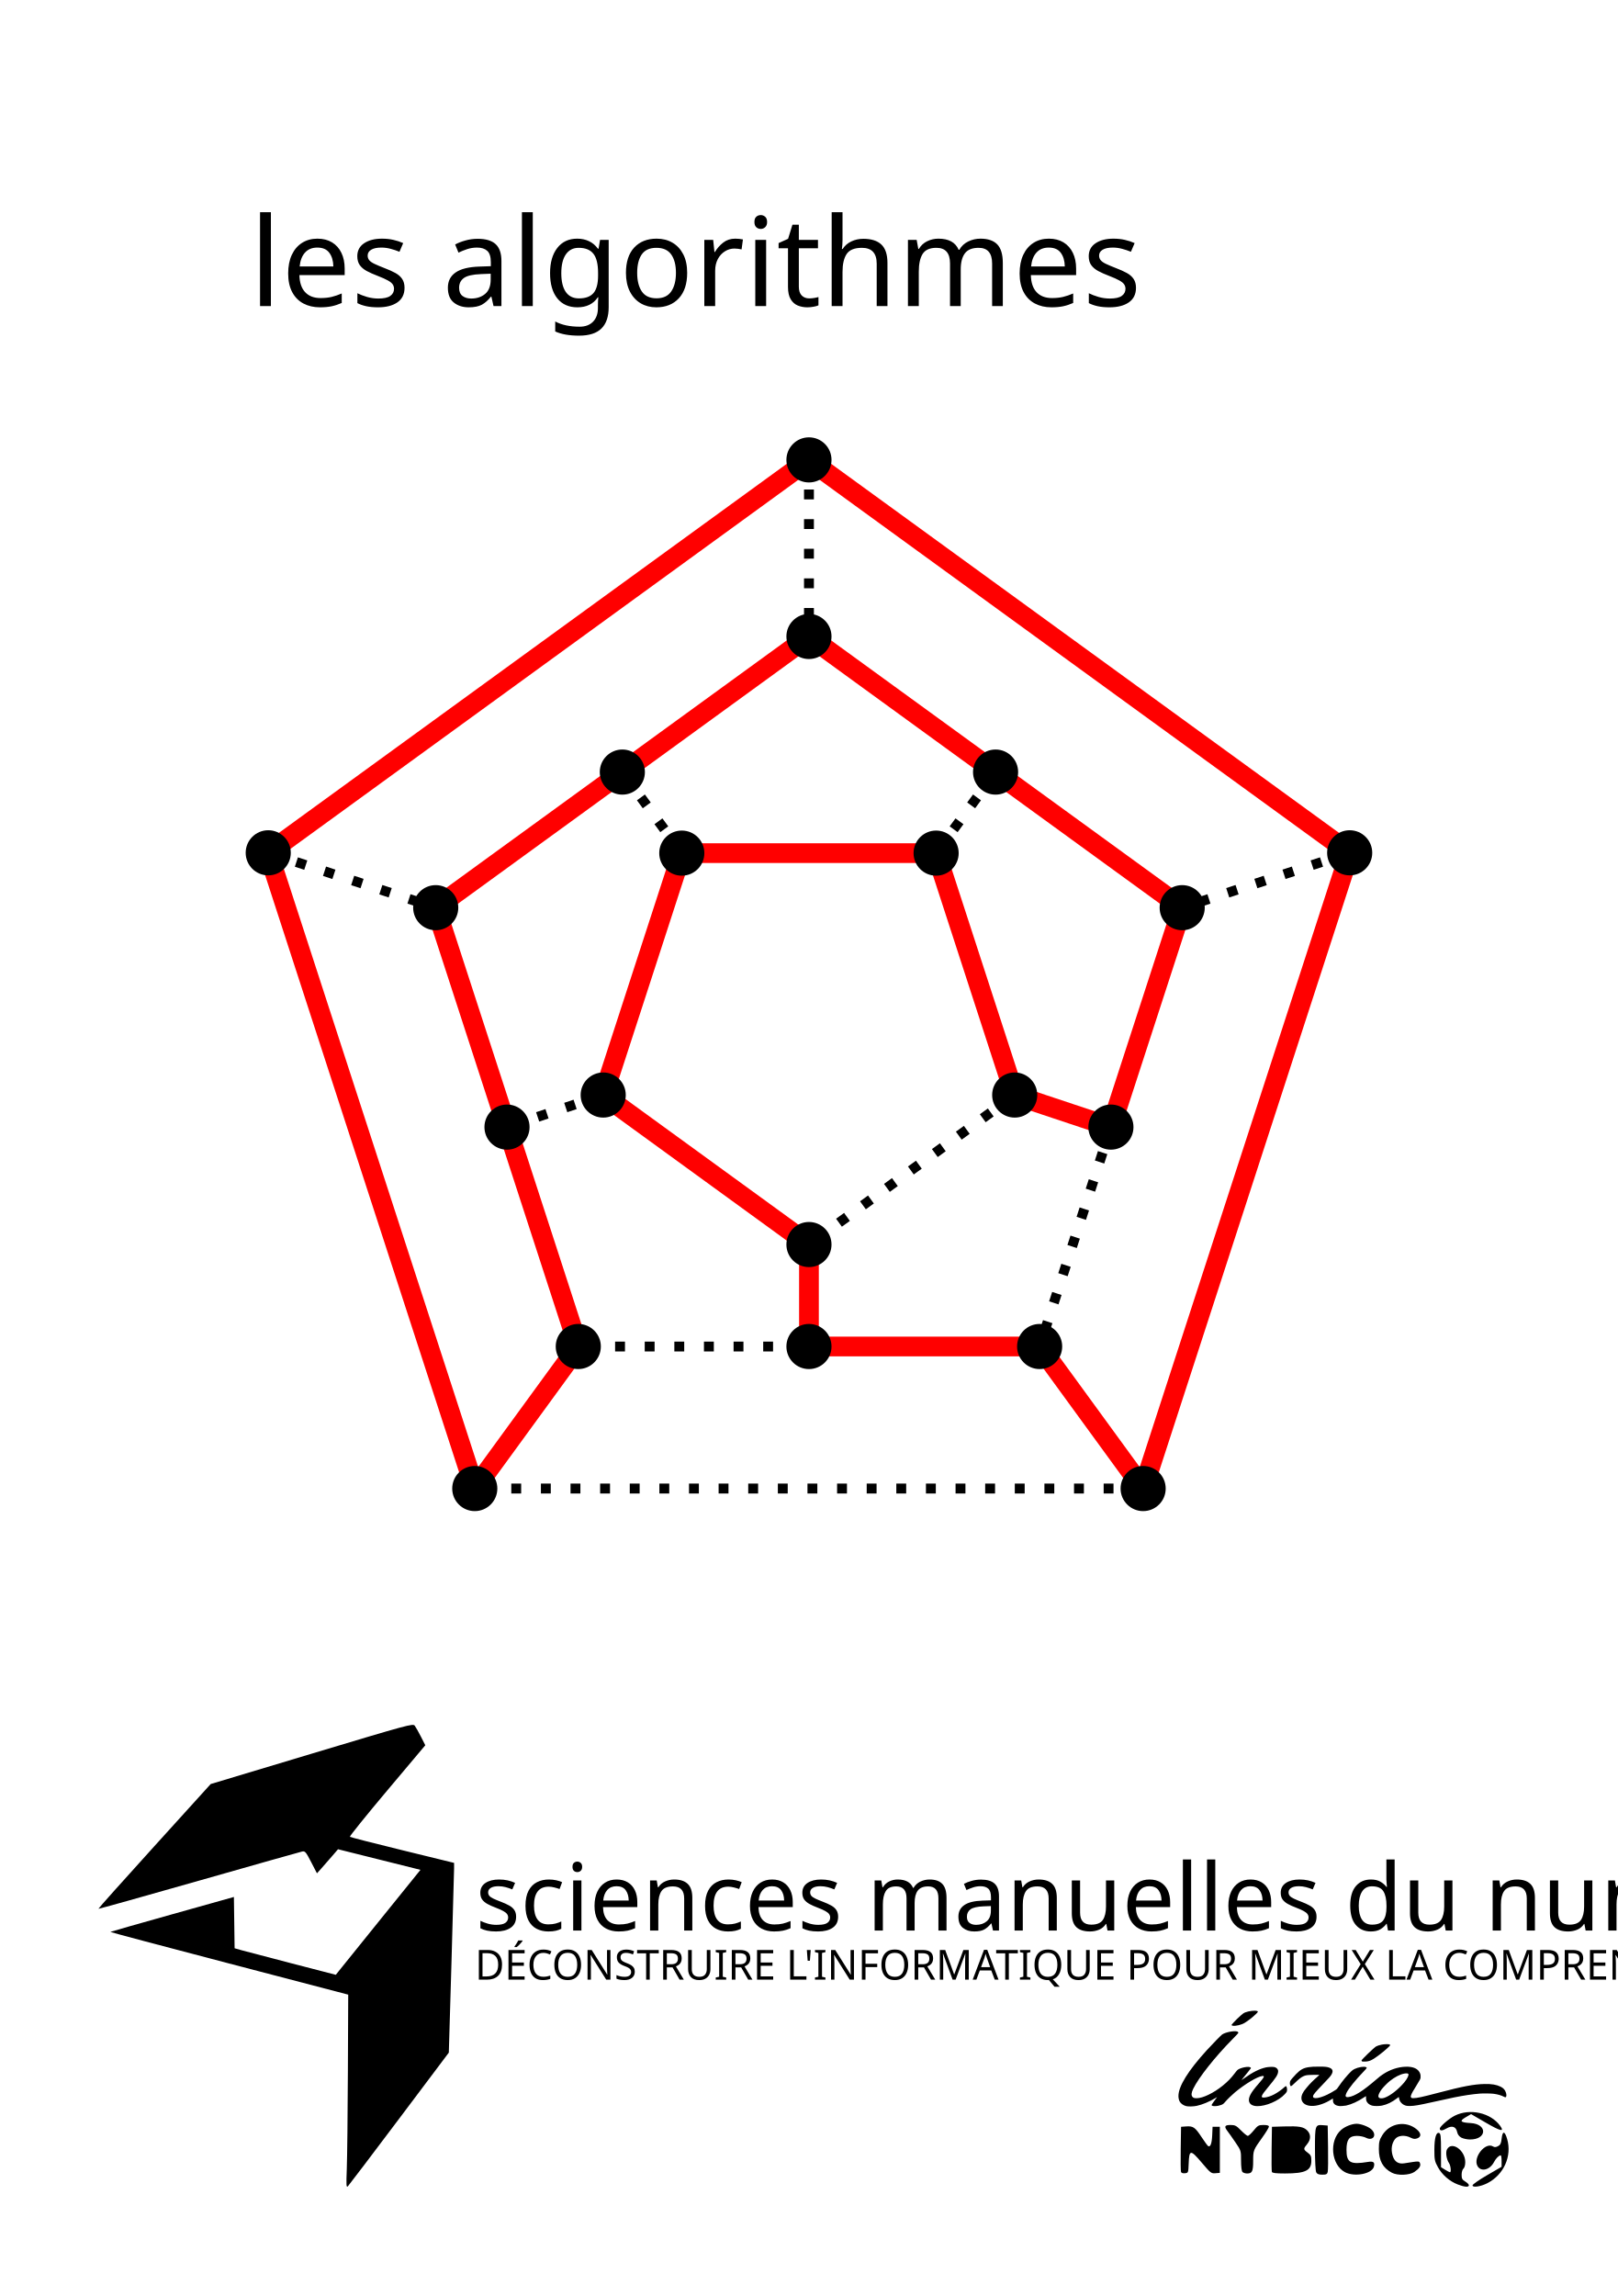
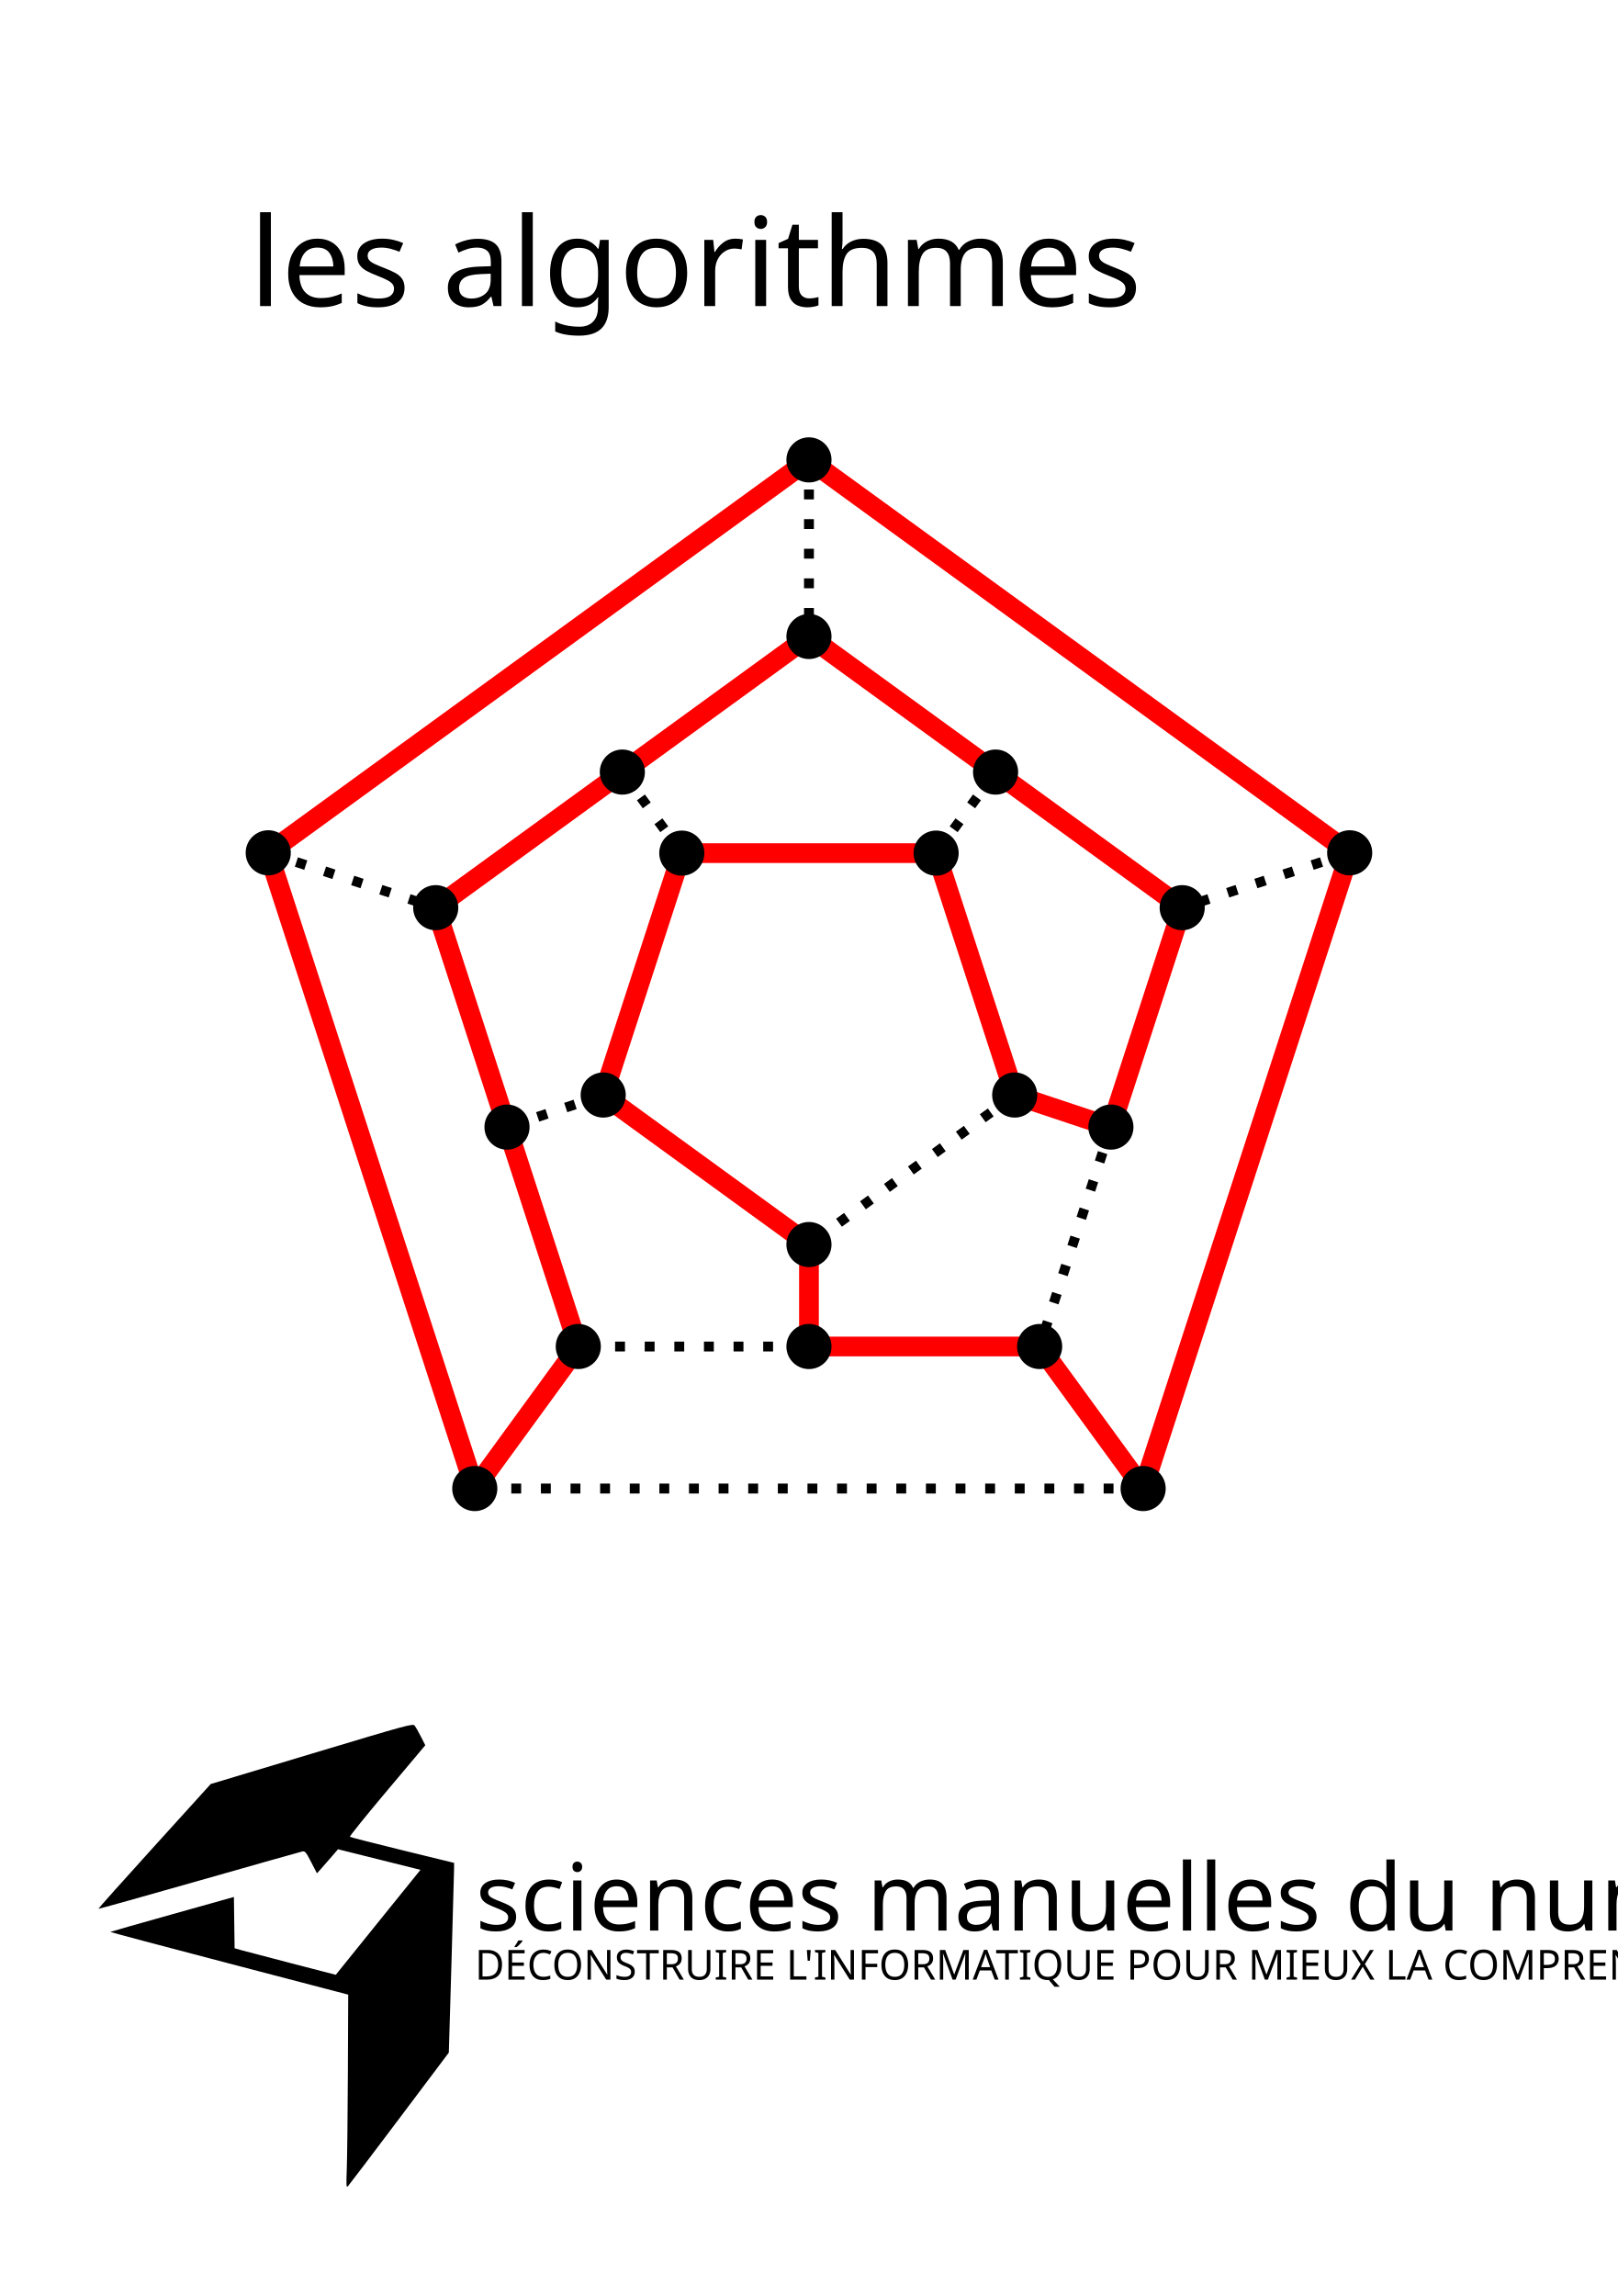
<svg xmlns="http://www.w3.org/2000/svg" xmlns:xlink="http://www.w3.org/1999/xlink" width="524.409" height="744.094" id="svg2" version="1.1">
  <defs id="defs4">
    <linearGradient id="linearGradient4943">
      <stop style="stop-color:#000000;stop-opacity:1;" offset="0" id="stop4945" />
      <stop style="stop-color:#000000;stop-opacity:0;" offset="1" id="stop4947" />
    </linearGradient>
    <linearGradient xlink:href="#linearGradient4943" id="linearGradient4949" x1="-239.099" y1="50.29" x2="1388.88" y2="50.29" gradientUnits="userSpaceOnUse" />
    <linearGradient xlink:href="#linearGradient4943" id="linearGradient5143" gradientUnits="userSpaceOnUse" x1="-239.099" y1="50.29" x2="1388.88" y2="50.29" />
    <linearGradient xlink:href="#linearGradient4943" id="linearGradient5337" gradientUnits="userSpaceOnUse" x1="-239.099" y1="50.29" x2="1388.88" y2="50.29" />
    <linearGradient xlink:href="#linearGradient4943" id="linearGradient5531" gradientUnits="userSpaceOnUse" x1="-239.099" y1="50.29" x2="1388.88" y2="50.29" />
    <linearGradient xlink:href="#linearGradient4943" id="linearGradient5725" gradientUnits="userSpaceOnUse" x1="-239.099" y1="50.29" x2="1388.88" y2="50.29" />
    <linearGradient xlink:href="#linearGradient4943" id="linearGradient6307" gradientUnits="userSpaceOnUse" x1="-239.099" y1="50.29" x2="1388.88" y2="50.29" />
    <linearGradient xlink:href="#linearGradient4943" id="linearGradient6551" gradientUnits="userSpaceOnUse" x1="-239.099" y1="50.29" x2="1388.88" y2="50.29" />
    <linearGradient xlink:href="#linearGradient4943" id="linearGradient6841" gradientUnits="userSpaceOnUse" x1="-239.099" y1="50.29" x2="1388.88" y2="50.29" />
    <linearGradient xlink:href="#linearGradient4943" id="linearGradient7131" gradientUnits="userSpaceOnUse" x1="-239.099" y1="50.29" x2="1388.88" y2="50.29" />
    <linearGradient xlink:href="#linearGradient4943" id="linearGradient7422" gradientUnits="userSpaceOnUse" gradientTransform="translate(-147.3836,328.0782)" x1="411.922" y1="19.197" x2="410.912" y2="82.837" />
  </defs>
  <g id="layer1" transform="translate(0,-308.2677)">
    <g transform="translate(-227.1368,354.7552)" id="layer1-2">
      <g transform="matrix(0.9546345,0,0,0.9546345,11.75088,20.22343)" id="g3039">
        <path style="fill:#000000" d="m 343.369,666.336 c 0.139,-3.639 0.305,-18.417 0.368,-32.842 l 0.114,-26.226 -40.452,-10.58 c -22.249,-5.819 -40.39,-10.643 -40.314,-10.719 0.076,-0.076 9.547,-2.776 21.046,-6 l 20.907,-5.862 0.119,8.706 0.119,8.706 2.307,0.659 c 1.269,0.362 9.002,2.391 17.185,4.507 l 14.879,3.848 0.877,-1.115 c 0.482,-0.613 6.947,-8.63 14.367,-17.816 l 13.49,-16.701 -13.995,-3.496 -13.995,-3.496 -2.239,2.599 c -1.232,1.429 -2.841,3.267 -3.576,4.085 l -1.337,1.486 -1.971,-3.813 c -1.799,-3.481 -2.067,-3.793 -3.073,-3.584 -0.606,0.126 -16.385,4.585 -35.064,9.909 -18.679,5.324 -34.025,9.616 -34.102,9.538 -0.077,-0.077 8.471,-9.64 18.996,-21.251 l 19.137,-21.11 34.327,-10.317 c 33.088,-9.944 34.35,-10.286 34.959,-9.476 0.347,0.462 1.294,2.143 2.103,3.734 l 1.471,2.894 -12.962,15.401 c -7.129,8.47 -12.819,15.526 -12.644,15.68 0.175,0.153 8.208,2.208 17.85,4.566 l 17.532,4.287 0,1.868 c 0,1.027 -0.402,15.519 -0.894,32.204 l -0.894,30.337 -16.799,22.34 c -9.239,12.287 -17.091,22.638 -17.447,23.002 -0.57,0.582 -0.617,-0.132 -0.394,-5.954 z" id="path3821" />
        <g id="g3033" transform="translate(-10,0)">
          <text id="text2991" y="585.506" x="397.078" style="font-size:31.756px;font-style:normal;font-variant:normal;font-weight:normal;font-stretch:normal;text-align:start;line-height:125%;letter-spacing:0px;word-spacing:0px;text-anchor:start;fill:#000000;fill-opacity:1;stroke:none;font-family:Bebas Neue;-inkscape-font-specification:Bebas Neue" xml:space="preserve">
            <tspan id="tspan2995" y="585.506" x="397.078">sciences manuelles du numerique</tspan>
          </text>
          <text transform="scale(0.9878534,1.012296)" id="text2993" y="594.865" x="401.746" style="font-size:13.942px;font-style:normal;font-variant:normal;font-weight:500;font-stretch:normal;text-align:start;line-height:125%;letter-spacing:0px;word-spacing:0px;text-anchor:start;fill:#000000;fill-opacity:1;stroke:none;font-family:GeosansLight;-inkscape-font-specification:GeosansLight Medium" xml:space="preserve">
            <tspan y="594.865" x="401.746" id="tspan2996">DÉCONSTRUIRE L'INFORMATIQUE POUR MIEUX LA COMPRENDRE</tspan>
          </text>
        </g>
      </g>
    </g>
    <g id="g3265" transform="translate(0,35.43307)">
      <g transform="matrix(0.8,0,0,0.8,-37.09883,174.2869)" id="layer1-4">
        <g transform="translate(6.997514,7.499919)" id="g4532">
          <path d="m 460.591,661.16 -93.459,0 -93.459,10e-6 -28.88,-88.885 -28.88,-88.885 75.61,-54.934 75.61,-54.934 75.61,54.934 75.61,54.934 -28.881,88.885 -28.881,88.885 z" style="color:#000000;fill:none;stroke:#000000;stroke-width:4;stroke-linecap:butt;stroke-linejoin:miter;stroke-miterlimit:4;stroke-opacity:1;stroke-dasharray:4, 8;stroke-dashoffset:0;marker:none;visibility:visible;display:inline;overflow:visible" id="path4409" />
          <path d="M 502.529,718.7 231.735,718.7 148.054,461.159 367.132,301.99 586.209,461.159 502.529,718.7 z" style="color:#000000;fill:none;stroke:#000000;stroke-width:4;stroke-linecap:butt;stroke-linejoin:miter;stroke-miterlimit:4;stroke-opacity:1;stroke-dasharray:4, 8;stroke-dashoffset:0;marker:none;visibility:visible;display:inline;overflow:visible" id="path4432" />
          <path d="m 450.493,559.285 -83.361,60.566 -83.361,-60.566 31.841,-97.997 103.04,2e-5 31.841,97.997 z" style="color:#000000;fill:none;stroke:#000000;stroke-width:4;stroke-linecap:butt;stroke-linejoin:miter;stroke-miterlimit:4;stroke-opacity:1;stroke-dasharray:4, 8;stroke-dashoffset:0;marker:none;visibility:visible;display:inline;overflow:visible" id="path4434" />
          <path d="m 367.132,301.99 -10e-6,71.531" style="fill:none;stroke:#000000;stroke-width:4;stroke-linecap:butt;stroke-linejoin:miter;stroke-miterlimit:4;stroke-opacity:1;stroke-dasharray:4, 8;stroke-dashoffset:0" id="path4444" />
          <path d="m 586.209,461.159 -67.857,22.23" style="fill:none;stroke:#000000;stroke-width:4;stroke-linecap:butt;stroke-linejoin:miter;stroke-miterlimit:4;stroke-opacity:1;stroke-dasharray:4, 8;stroke-dashoffset:0" id="path4446" />
          <path d="m 460.591,661.16 41.938,57.541" style="fill:none;stroke:#000000;stroke-width:4;stroke-linecap:butt;stroke-linejoin:miter;stroke-miterlimit:4;stroke-opacity:1;stroke-dasharray:4, 8;stroke-dashoffset:0" id="path4448" />
          <path d="M 231.735,718.7 273.673,661.16" style="fill:none;stroke:#000000;stroke-width:4;stroke-linecap:butt;stroke-linejoin:miter;stroke-miterlimit:4;stroke-opacity:1;stroke-dasharray:4, 8;stroke-dashoffset:0" id="path4450" />
          <path d="m 148.054,461.159 67.857,22.23" style="fill:none;stroke:#000000;stroke-width:4;stroke-linecap:butt;stroke-linejoin:miter;stroke-miterlimit:4;stroke-opacity:1;stroke-dasharray:4, 8;stroke-dashoffset:0" id="path4452" />
          <path d="m 283.77,559.285 -38.978,12.989" style="fill:none;stroke:#000000;stroke-width:4;stroke-linecap:butt;stroke-linejoin:miter;stroke-miterlimit:4;stroke-opacity:1;stroke-dasharray:4, 8;stroke-dashoffset:0" id="path4454" />
          <path d="M 315.612,461.288 291.522,428.456" style="fill:none;stroke:#000000;stroke-width:4;stroke-linecap:butt;stroke-linejoin:miter;stroke-miterlimit:4;stroke-opacity:1;stroke-dasharray:4, 8;stroke-dashoffset:0" id="path4456" />
          <path d="m 418.652,461.288 24.09,-32.832" style="fill:none;stroke:#000000;stroke-width:4;stroke-linecap:butt;stroke-linejoin:miter;stroke-miterlimit:4;stroke-opacity:1;stroke-dasharray:4, 8;stroke-dashoffset:0" id="path4458" />
          <path d="m 450.493,559.285 38.978,12.989" style="fill:none;stroke:#000000;stroke-width:4;stroke-linecap:butt;stroke-linejoin:miter;stroke-miterlimit:4;stroke-opacity:1;stroke-dasharray:4, 8;stroke-dashoffset:0" id="path4460" />
          <path d="m 367.132,619.851 -7e-5,41.309" style="fill:none;stroke:#000000;stroke-width:4;stroke-linecap:butt;stroke-linejoin:miter;stroke-miterlimit:4;stroke-opacity:1;stroke-dasharray:4, 8;stroke-dashoffset:0" id="path4462" />
          <path d="m 273.673,661.16 -57.761,-177.77 151.22,-109.868 151.22,109.868 -28.881,88.885 -38.978,-12.989 -31.841,-97.997 -103.04,-2e-5 -31.841,97.997 83.361,60.566 -7e-5,41.309 93.459,0 41.938,57.541 L 586.209,461.159 367.132,301.99 148.054,461.159 231.735,718.7 273.673,661.16" style="fill:none;stroke:#ff0000;stroke-width:8;stroke-linecap:butt;stroke-linejoin:bevel;stroke-miterlimit:4;stroke-opacity:1;stroke-dasharray:none;stroke-dashoffset:0" id="path4490" />
          <path d="m 409.647,301.99 a 42.515,42.515 0 1 1 -85.03,0 42.515,42.515 0 1 1 85.03,0 z" transform="matrix(0.2149849,0,0,0.2149849,288.2041,237.0668)" style="color:#000000;fill:#000000;fill-opacity:1;fill-rule:nonzero;stroke:none;stroke-width:8;marker:none;visibility:visible;display:inline;overflow:visible" id="path4492" />
          <path d="m 409.647,301.99 a 42.515,42.515 0 1 1 -85.03,0 42.515,42.515 0 1 1 85.03,0 z" transform="matrix(0.2149849,0,0,0.2149849,507.2815,396.2359)" style="color:#000000;fill:#000000;fill-opacity:1;fill-rule:nonzero;stroke:none;stroke-width:8;marker:none;visibility:visible;display:inline;overflow:visible" id="path4494" />
          <path d="m 409.647,301.99 a 42.515,42.515 0 1 1 -85.03,0 42.515,42.515 0 1 1 85.03,0 z" transform="matrix(0.2149849,0,0,0.2149849,423.6014,653.7768)" style="color:#000000;fill:#000000;fill-opacity:1;fill-rule:nonzero;stroke:none;stroke-width:8;marker:none;visibility:visible;display:inline;overflow:visible" id="path4496" />
          <path d="m 409.647,301.99 a 42.515,42.515 0 1 1 -85.03,0 42.515,42.515 0 1 1 85.03,0 z" transform="matrix(0.2149849,0,0,0.2149849,152.8068,653.7768)" style="color:#000000;fill:#000000;fill-opacity:1;fill-rule:nonzero;stroke:none;stroke-width:8;marker:none;visibility:visible;display:inline;overflow:visible" id="path4498" />
          <path d="m 409.647,301.99 a 42.515,42.515 0 1 1 -85.03,0 42.515,42.515 0 1 1 85.03,0 z" transform="matrix(0.2149849,0,0,0.2149849,69.12668,396.2358)" style="color:#000000;fill:#000000;fill-opacity:1;fill-rule:nonzero;stroke:none;stroke-width:8;marker:none;visibility:visible;display:inline;overflow:visible" id="path4500" />
          <path d="m 409.647,301.99 a 42.515,42.515 0 1 1 -85.03,0 42.515,42.515 0 1 1 85.03,0 z" transform="matrix(0.2149849,0,0,0.2149849,136.9838,418.4662)" style="color:#000000;fill:#000000;fill-opacity:1;fill-rule:nonzero;stroke:none;stroke-width:8;marker:none;visibility:visible;display:inline;overflow:visible" id="path4502" />
          <path d="m 409.647,301.99 a 42.515,42.515 0 1 1 -85.03,0 42.515,42.515 0 1 1 85.03,0 z" transform="matrix(0.2149849,0,0,0.2149849,288.2041,308.5983)" style="color:#000000;fill:#000000;fill-opacity:1;fill-rule:nonzero;stroke:none;stroke-width:8;marker:none;visibility:visible;display:inline;overflow:visible" id="path4504" />
          <path d="m 409.647,301.99 a 42.515,42.515 0 1 1 -85.03,0 42.515,42.515 0 1 1 85.03,0 z" transform="matrix(0.2149849,0,0,0.2149849,439.4244,418.4662)" style="color:#000000;fill:#000000;fill-opacity:1;fill-rule:nonzero;stroke:none;stroke-width:8;marker:none;visibility:visible;display:inline;overflow:visible" id="path4506" />
          <path d="m 409.647,301.99 a 42.515,42.515 0 1 1 -85.03,0 42.515,42.515 0 1 1 85.03,0 z" transform="matrix(0.2149849,0,0,0.2149849,381.6633,596.2363)" style="color:#000000;fill:#000000;fill-opacity:1;fill-rule:nonzero;stroke:none;stroke-width:8;marker:none;visibility:visible;display:inline;overflow:visible" id="path4508" />
          <path d="m 409.647,301.99 a 42.515,42.515 0 1 1 -85.03,0 42.515,42.515 0 1 1 85.03,0 z" transform="matrix(0.2149849,0,0,0.2149849,194.7448,596.2363)" style="color:#000000;fill:#000000;fill-opacity:1;fill-rule:nonzero;stroke:none;stroke-width:8;marker:none;visibility:visible;display:inline;overflow:visible" id="path4510" />
          <path d="m 409.647,301.99 a 42.515,42.515 0 1 1 -85.03,0 42.515,42.515 0 1 1 85.03,0 z" transform="matrix(0.2149849,0,0,0.2149849,288.2041,554.9274)" style="color:#000000;fill:#000000;fill-opacity:1;fill-rule:nonzero;stroke:none;stroke-width:8;marker:none;visibility:visible;display:inline;overflow:visible" id="path4512" />
          <path d="m 409.647,301.99 a 42.515,42.515 0 1 1 -85.03,0 42.515,42.515 0 1 1 85.03,0 z" transform="matrix(0.2149849,0,0,0.2149849,204.8427,494.3618)" style="color:#000000;fill:#000000;fill-opacity:1;fill-rule:nonzero;stroke:none;stroke-width:8;marker:none;visibility:visible;display:inline;overflow:visible" id="path4514" />
          <path d="m 409.647,301.99 a 42.515,42.515 0 1 1 -85.03,0 42.515,42.515 0 1 1 85.03,0 z" transform="matrix(0.2149849,0,0,0.2149849,236.6839,396.3646)" style="color:#000000;fill:#000000;fill-opacity:1;fill-rule:nonzero;stroke:none;stroke-width:8;marker:none;visibility:visible;display:inline;overflow:visible" id="path4516" />
          <path d="m 409.647,301.99 a 42.515,42.515 0 1 1 -85.03,0 42.515,42.515 0 1 1 85.03,0 z" transform="matrix(0.2149849,0,0,0.2149849,339.7243,396.3646)" style="color:#000000;fill:#000000;fill-opacity:1;fill-rule:nonzero;stroke:none;stroke-width:8;marker:none;visibility:visible;display:inline;overflow:visible" id="path4518" />
          <path d="m 409.647,301.99 a 42.515,42.515 0 1 1 -85.03,0 42.515,42.515 0 1 1 85.03,0 z" transform="matrix(0.2149849,0,0,0.2149849,371.5655,494.3618)" style="color:#000000;fill:#000000;fill-opacity:1;fill-rule:nonzero;stroke:none;stroke-width:8;marker:none;visibility:visible;display:inline;overflow:visible" id="path4520" />
          <path d="m 409.647,301.99 a 42.515,42.515 0 1 1 -85.03,0 42.515,42.515 0 1 1 85.03,0 z" transform="matrix(0.2149849,0,0,0.2149849,410.5439,507.3513)" style="color:#000000;fill:#000000;fill-opacity:1;fill-rule:nonzero;stroke:none;stroke-width:8;marker:none;visibility:visible;display:inline;overflow:visible" id="path4522" />
          <path d="m 409.647,301.99 a 42.515,42.515 0 1 1 -85.03,0 42.515,42.515 0 1 1 85.03,0 z" transform="matrix(0.2149849,0,0,0.2149849,363.8142,363.5322)" style="color:#000000;fill:#000000;fill-opacity:1;fill-rule:nonzero;stroke:none;stroke-width:8;marker:none;visibility:visible;display:inline;overflow:visible" id="path4524" />
          <path d="m 409.647,301.99 a 42.515,42.515 0 1 1 -85.03,0 42.515,42.515 0 1 1 85.03,0 z" transform="matrix(0.2149849,0,0,0.2149849,212.594,363.5322)" style="color:#000000;fill:#000000;fill-opacity:1;fill-rule:nonzero;stroke:none;stroke-width:8;marker:none;visibility:visible;display:inline;overflow:visible" id="path4526" />
          <path d="m 409.647,301.99 a 42.515,42.515 0 1 1 -85.03,0 42.515,42.515 0 1 1 85.03,0 z" transform="matrix(0.2149849,0,0,0.2149849,165.8643,507.3513)" style="color:#000000;fill:#000000;fill-opacity:1;fill-rule:nonzero;stroke:none;stroke-width:8;marker:none;visibility:visible;display:inline;overflow:visible" id="path4528" />
          <path d="m 409.647,301.99 a 42.515,42.515 0 1 1 -85.03,0 42.515,42.515 0 1 1 85.03,0 z" transform="matrix(0.2149849,0,0,0.2149849,288.2041,596.2363)" style="color:#000000;fill:#000000;fill-opacity:1;fill-rule:nonzero;stroke:none;stroke-width:8;marker:none;visibility:visible;display:inline;overflow:visible" id="path4530" />
        </g>
      </g>
      <text id="text3221" y="372.021" x="261.846" style="font-size:40px;font-style:normal;font-variant:normal;font-weight:normal;font-stretch:normal;text-align:center;line-height:125%;letter-spacing:0px;word-spacing:0px;text-anchor:middle;fill:#000000;fill-opacity:1;stroke:none;font-family:Bebas Neue;-inkscape-font-specification:Bebas Neue" xml:space="preserve">
        <tspan y="372.021" x="261.846" id="tspan3223">les algorithmes</tspan>
      </text>
    </g>
-     <g id="g3351" transform="translate(-35.43307,-35.43307)">
-       <path id="path3146" d="m 419.893,1026.251 c -0.92,-0.233 -1.725,-0.806 -2.101,-1.496 -0.243,-0.447 -0.397,-1.135 -0.397,-1.775 0,-3.139 3.157,-8.23 9.223,-14.874 1.757,-1.924 4.597,-4.832 4.95,-5.069 1.145,-0.767 4.032,-1.31 4.942,-0.93 0.227,0.095 0.343,0.284 0.286,0.467 -0.023,0.073 -0.855,0.956 -1.85,1.962 -5.654,5.719 -10.994,12.457 -12.76,16.102 -0.623,1.285 -0.694,2.111 -0.227,2.642 0.278,0.317 0.631,0.423 1.374,0.416 2.008,-0.02 5.4,-1.651 8.338,-4.009 1.629,-1.307 2.771,-2.477 3.966,-4.063 0.39,-0.517 0.797,-1.008 0.906,-1.091 1.024,-0.781 3.665,-1.278 4.226,-0.795 0.14,0.121 0.148,0.149 0.079,0.28 -0.085,0.161 -1.276,1.658 -2.358,2.964 -0.382,0.461 -0.685,0.847 -0.674,0.859 0.011,0.011 0.4,-0.251 0.863,-0.583 2.743,-1.969 4.993,-3.095 7.086,-3.549 0.71,-0.154 2.165,-0.218 2.651,-0.118 0.536,0.111 0.95,0.393 1.151,0.784 0.151,0.293 0.167,0.374 0.139,0.73 -0.079,1.017 -0.696,1.966 -3.304,5.089 -2.323,2.782 -2.532,3.42 -1.068,3.272 0.958,-0.097 2.029,-0.448 3.117,-1.023 1.086,-0.574 2.422,-1.521 3.322,-2.355 0.205,-0.19 0.393,-0.316 0.453,-0.304 0.338,0.065 0.517,1.253 0.273,1.805 -0.139,0.313 -0.866,1.1 -1.482,1.603 -2.586,2.11 -6.697,3.461 -9.033,2.97 -1.725,-0.363 -2.217,-1.723 -1.288,-3.562 0.467,-0.925 1.213,-1.922 2.786,-3.726 0.987,-1.132 1.394,-1.662 1.535,-1.998 0.081,-0.194 0.08,-0.223 -0.011,-0.314 -0.079,-0.079 -0.166,-0.093 -0.41,-0.064 -1.612,0.189 -5.605,2.571 -8.876,5.294 -0.952,0.793 -2.523,2.321 -3.136,3.052 -0.555,0.661 -0.774,0.828 -1.379,1.048 -0.673,0.246 -1.3,0.361 -1.992,0.366 -0.674,0.01 -1.037,-0.11 -1.07,-0.34 -0.012,-0.082 0.213,-0.44 0.661,-1.05 0.373,-0.509 0.78,-1.065 0.905,-1.235 l 0.226,-0.311 -0.547,0.33 c -1.971,1.188 -4.233,2.125 -6.086,2.52 -1.019,0.217 -2.713,0.257 -3.411,0.081 z m 49.542,-0.032 c -0.066,-0.015 -0.268,-0.058 -0.45,-0.095 -0.656,-0.132 -1.137,-0.486 -1.375,-1.012 -0.092,-0.204 -0.122,-0.398 -0.123,-0.795 -6e-4,-0.289 -0.014,-0.525 -0.029,-0.525 -0.015,0 -0.211,0.118 -0.435,0.262 -1.066,0.687 -2.09,1.183 -3.31,1.603 -2.432,0.839 -4.675,0.696 -5.766,-0.367 -0.788,-0.767 -0.909,-1.888 -0.334,-3.098 0.27,-0.569 0.551,-0.972 1.307,-1.88 1.133,-1.359 2.015,-2.253 3.556,-3.6 0.622,-0.544 0.643,-0.57 0.476,-0.59 -0.096,-0.011 -0.958,-0.01 -1.914,0.01 -1.886,0.032 -2.286,0.084 -3.029,0.395 -0.782,0.328 -1.513,0.897 -3.039,2.369 -1.045,1.008 -1.146,1.055 -1.342,0.622 -0.154,-0.34 -0.157,-0.963 -0.005,-1.361 0.128,-0.336 0.836,-1.184 1.925,-2.304 1.407,-1.447 2.381,-1.975 4.106,-2.224 0.956,-0.138 1.536,-0.167 3.379,-0.17 1.871,0 2.525,0.064 3.269,0.334 1.179,0.428 1.368,1.243 0.569,2.447 -0.317,0.478 -0.641,0.838 -2.502,2.784 -2.645,2.765 -3.244,3.479 -3.337,3.971 -0.199,1.061 1.867,0.846 4.668,-0.484 0.696,-0.33 1.964,-1.053 2.624,-1.494 0.443,-0.297 0.51,-0.372 1.033,-1.155 1.048,-1.571 2.755,-3.642 3.935,-4.774 0.49,-0.47 0.697,-0.622 1.16,-0.85 1.246,-0.614 3.043,-0.909 3.747,-0.615 0.374,0.156 0.305,0.295 -0.612,1.25 -2.838,2.952 -5.04,5.681 -5.722,7.091 -0.532,1.1 -0.325,1.498 0.703,1.352 1.964,-0.279 4.593,-1.944 8.897,-5.638 1.236,-1.061 1.378,-1.172 2.184,-1.71 2.253,-1.504 4.782,-2.365 7.264,-2.472 2.613,-0.113 4.262,0.649 4.837,2.235 0.097,0.267 0.13,0.497 0.132,0.93 0.003,0.538 -0.011,0.604 -0.21,1.02 -0.117,0.245 -0.604,1.066 -1.082,1.825 -1.064,1.689 -1.568,2.585 -1.759,3.126 -0.189,0.535 -0.185,0.655 0.027,0.867 0.167,0.167 0.2,0.175 0.705,0.175 1.136,-1e-4 2.861,-0.372 8.058,-1.74 7.971,-2.098 11.556,-2.777 15.027,-2.846 2.286,-0.046 3.813,0.21 5.163,0.866 0.944,0.458 1.471,1.058 1.76,2.003 0.203,0.665 0.156,1.274 -0.11,1.416 -0.099,0.053 -0.199,0.025 -0.541,-0.146 -0.985,-0.496 -1.959,-0.777 -3.362,-0.969 -0.812,-0.111 -3.447,-0.148 -4.469,-0.062 -2.557,0.214 -5.045,0.584 -8.308,1.237 -1.715,0.343 -2.436,0.5 -7.289,1.584 -4.167,0.931 -5.675,1.187 -7.049,1.199 -0.972,0.01 -1.363,-0.067 -2.017,-0.389 -0.447,-0.22 -1.015,-0.783 -1.242,-1.231 -0.178,-0.35 -0.308,-0.844 -0.335,-1.267 -0.003,-0.042 -0.282,0.137 -0.62,0.397 -1.633,1.259 -3.139,1.992 -4.844,2.357 -0.833,0.178 -2.442,0.196 -3.086,0.034 -0.646,-0.163 -1.133,-0.432 -1.501,-0.829 -0.456,-0.493 -0.593,-0.871 -0.598,-1.657 -0.002,-0.338 -0.01,-0.615 -0.018,-0.615 -0.008,-10e-5 -0.25,0.158 -0.54,0.35 -2.101,1.397 -4.126,2.328 -5.896,2.71 -0.543,0.117 -2.028,0.211 -2.31,0.145 z m 14.748,-2.67 c 1.827,-0.61 4.522,-2.712 6.445,-5.026 0.954,-1.148 1.522,-2.333 1.287,-2.686 -0.148,-0.221 -0.612,-0.26 -1.373,-0.114 -1.365,0.261 -3.033,1.127 -4.64,2.407 -0.767,0.611 -2.143,2.014 -2.658,2.708 -0.52,0.702 -0.912,1.451 -1.012,1.935 -0.059,0.284 -0.054,0.362 0.035,0.549 0.142,0.299 0.386,0.406 0.926,0.408 0.335,6e-4 0.573,-0.043 0.99,-0.182 z m -7.16,-11.733 c -0.165,-0.068 -0.3,-0.219 -0.3,-0.335 0,-0.26 4.04,-4.159 4.727,-4.561 0.356,-0.209 1.023,-0.423 1.855,-0.595 0.865,-0.179 2.303,-0.198 2.554,-0.033 0.089,0.059 0.163,0.156 0.163,0.217 0,0.224 -1.883,1.9 -3.509,3.123 -2.354,1.771 -3.153,2.146 -4.679,2.196 -0.396,0.013 -0.76,0.01 -0.81,-0.014 z m -41.971,-11.599 c -0.265,-0.039 -0.44,-0.146 -0.44,-0.269 0,-0.095 1.138,-1.342 1.836,-2.012 0.293,-0.281 0.879,-0.813 1.301,-1.181 0.67,-0.584 0.83,-0.694 1.26,-0.86 1.277,-0.492 3.266,-0.717 3.927,-0.443 0.343,0.142 0.274,0.295 -0.452,0.996 -1.069,1.033 -2.426,2.094 -3.624,2.833 -0.989,0.61 -2.873,1.074 -3.807,0.936 z" style="fill:#000000" />
-       <path id="path3047" d="m 507.887,1051.629 c -2.645,-1.033 -5.006,-3.095 -6.374,-5.565 -1.054,-1.902 -1.167,-2.451 -1.162,-5.643 0.006,-3.852 0.569,-5.828 1.553,-5.45 0.5,0.192 0.602,1.146 0.602,5.657 l 0,5.426 1.323,0.818 c 0.728,0.45 1.435,0.818 1.571,0.818 0.472,0 0.246,-2.185 -0.309,-2.977 -0.811,-1.158 -1.158,-3.485 -0.658,-4.419 1.512,-2.825 5.924,0.232 5.927,4.107 7.5e-4,0.964 -0.238,1.82 -0.588,2.11 -0.336,0.279 -0.589,1.135 -0.589,1.99 0,1.251 0.196,1.617 1.178,2.197 0.648,0.383 1.179,0.923 1.179,1.201 0,0.705 -1.432,0.599 -3.655,-0.27 z m 4.833,0.317 c 0,-0.309 2.119,-1.79 4.709,-3.293 l 4.709,-2.731 0.005,-1.866 c 0.003,-1.026 -0.128,-1.86 -0.29,-1.853 -0.594,0.025 -1.565,1 -2.178,2.188 -1.333,2.58 -4.234,3.275 -5.349,1.281 -1.544,-2.764 2.553,-7.896 5.055,-6.333 0.463,0.289 0.927,0.259 1.61,-0.104 0.755,-0.402 1.001,-0.91 1.156,-2.381 0.279,-2.655 1.012,-2.624 1.797,0.075 1.612,5.544 -1.086,11.564 -6.407,14.3 -2.153,1.107 -4.818,1.504 -4.818,0.717 z m -50.662,-4.231 c -0.236,-0.441 -0.407,-3.64 -0.407,-7.612 0,-7.679 0.066,-7.872 2.624,-7.661 l 1.501,0.123 0.112,7.071 c 0.061,3.889 0.014,7.469 -0.106,7.955 -0.18,0.731 -0.486,0.884 -1.768,0.884 -1.13,0 -1.66,-0.206 -1.957,-0.76 z m 9.315,-0.053 c -4.499,-2.375 -5.221,-10.205 -1.261,-13.682 1.283,-1.127 3.478,-1.997 5.046,-2.002 1.386,0 3.804,0.914 4.774,1.813 1.944,1.802 0.571,3.919 -1.759,2.714 -0.639,-0.331 -1.954,-0.601 -2.921,-0.601 -2.493,0 -3.387,1.195 -3.387,4.527 0,4.144 1.242,4.846 6.927,3.915 1.808,-0.296 2.318,0.098 1.961,1.518 -0.591,2.354 -6.266,3.441 -9.38,1.798 z m 15.224,0.194 c -2.931,-1.528 -4.241,-3.914 -4.241,-7.726 0,-2.24 0.176,-2.934 1.138,-4.483 2.439,-3.927 7.659,-4.785 11.165,-1.835 1.448,1.218 1.513,2.373 0.164,2.886 -0.736,0.28 -1.307,0.225 -2.141,-0.206 -1.86,-0.962 -4.12,-0.768 -5.065,0.434 -1.076,1.369 -1.375,3.217 -0.841,5.202 0.565,2.098 1.842,2.982 3.844,2.662 4.784,-0.764 4.791,-0.764 5.067,-0.044 0.343,0.893 -0.201,1.742 -1.82,2.845 -1.591,1.083 -5.431,1.224 -7.27,0.265 z m -68.365,-0.252 c -0.112,-0.292 -0.155,-3.707 -0.096,-7.588 l 0.108,-7.058 1.655,-0.12 c 2.265,-0.164 2.895,0.27 4.971,3.421 0.988,1.5 1.959,2.828 2.157,2.95 0.718,0.444 1.198,-0.84 1.313,-3.517 l 0.118,-2.733 1.179,0 1.179,0 0,7.464 0,7.464 -1.429,0.119 c -1.363,0.114 -1.568,-0.044 -4.459,-3.453 -3.626,-4.274 -4.039,-4.242 -4.212,0.324 -0.112,2.96 -0.132,3.011 -1.197,3.134 -0.643,0.074 -1.165,-0.091 -1.286,-0.406 z m 19.928,0.01 c -0.29,-0.29 -0.471,-1.714 -0.471,-3.707 0,-3.204 -0.018,-3.262 -1.825,-5.912 -1.004,-1.472 -2.153,-3.098 -2.553,-3.613 -1.177,-1.514 -0.941,-2.009 0.957,-2.009 1.479,0 1.899,0.217 3.421,1.768 0.954,0.972 1.942,1.768 2.195,1.768 0.253,0 1.112,-0.795 1.909,-1.768 1.32,-1.611 1.603,-1.768 3.19,-1.768 1.201,0 1.741,0.165 1.741,0.531 0,0.292 -0.954,1.86 -2.12,3.485 -2.951,4.113 -2.987,4.206 -2.987,7.665 0,3.36 -0.328,4.033 -1.964,4.033 -0.562,0 -1.233,-0.212 -1.493,-0.471 z m 9.524,-0.033 c -0.106,-0.277 -0.145,-3.68 -0.086,-7.562 l 0.108,-7.058 3.928,-0.118 c 4.856,-0.146 6.309,0.106 7.508,1.305 1.232,1.232 1.215,2.942 -0.044,4.438 -1.249,1.485 -1.234,1.702 0.196,2.759 1.004,0.742 1.179,1.132 1.179,2.627 0,3.177 -1.936,4.107 -8.556,4.111 -2.927,0 -4.092,-0.137 -4.232,-0.502 z m 61.388,-11.12 c -0.691,-0.374 -1.182,-1.033 -1.333,-1.786 -0.357,-1.785 -1.679,-2.231 -3.473,-1.173 -1.356,0.8 -2.154,0.816 -2.154,0.043 0,-0.666 2.952,-3.223 4.811,-4.167 4.915,-2.497 11.728,-0.971 14.777,3.31 1.449,2.035 0.107,1.717 -4.81,-1.141 l -4.643,-2.698 -1.768,1.036 c -2.109,1.236 -1.725,1.671 1.648,1.866 5.55,0.32 5.291,5.37 -0.273,5.319 -0.929,-0.01 -2.181,-0.283 -2.783,-0.609 z" style="fill:#000000" />
-     </g>
  </g>
</svg>
